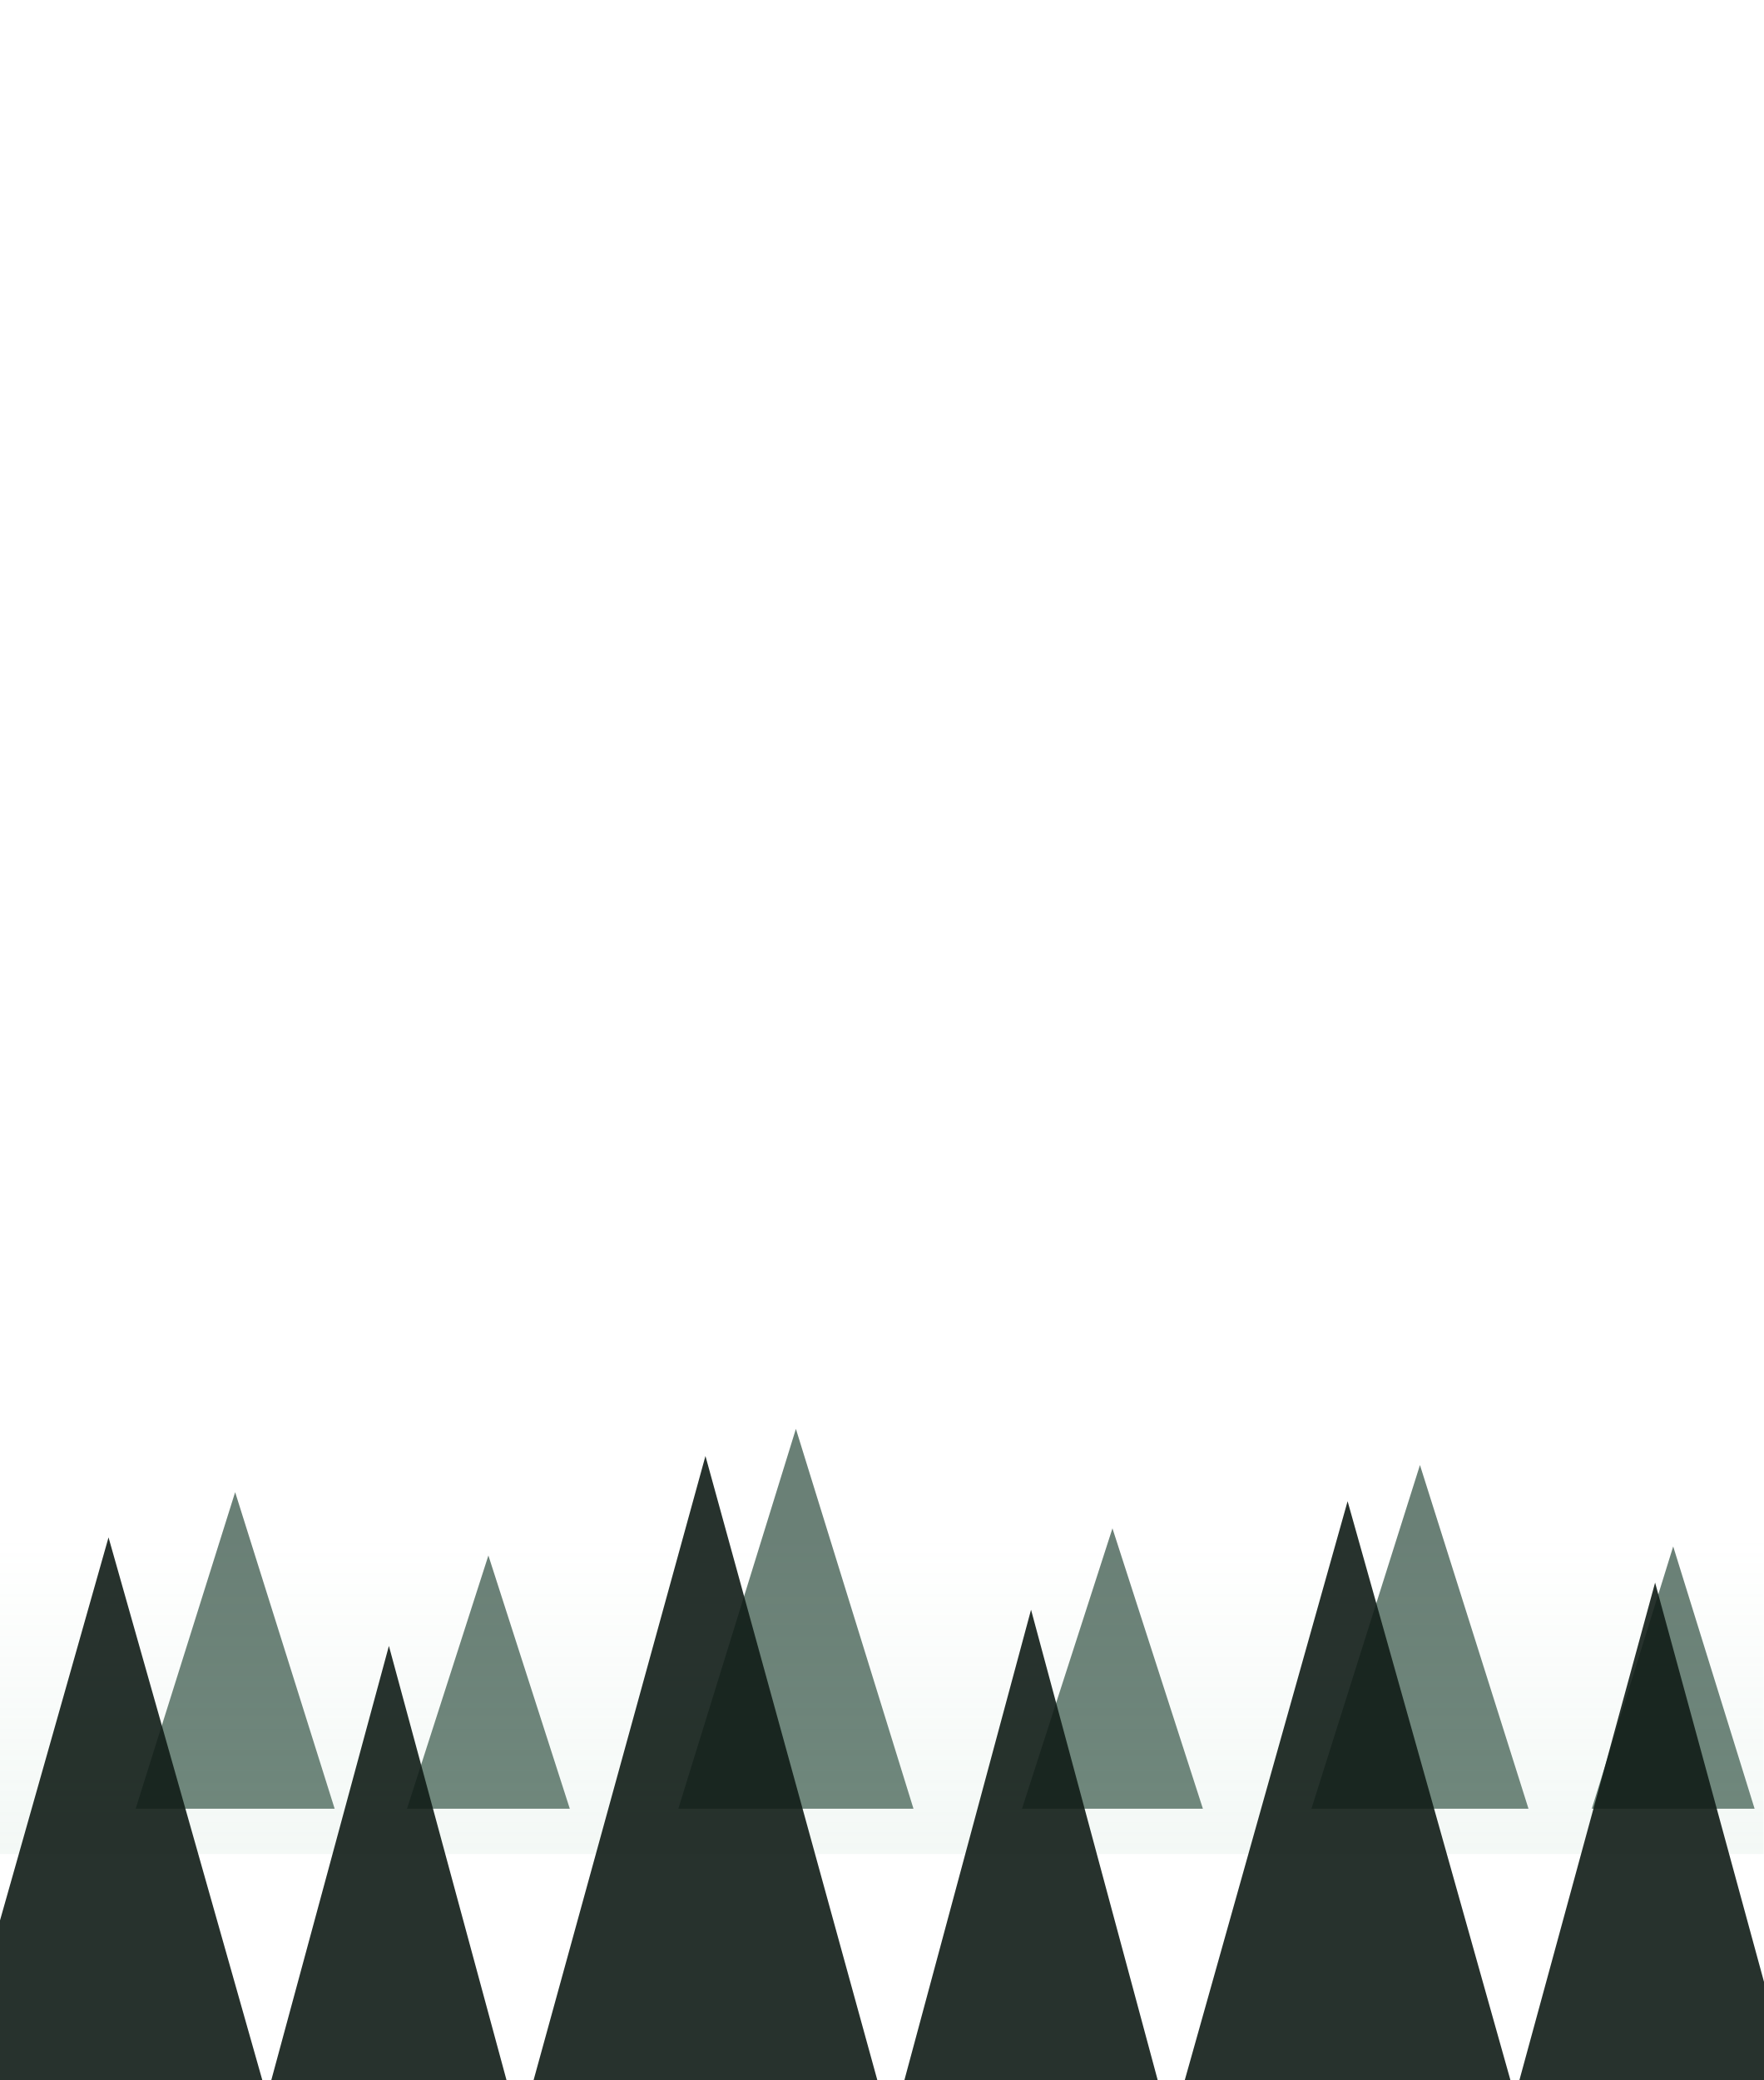
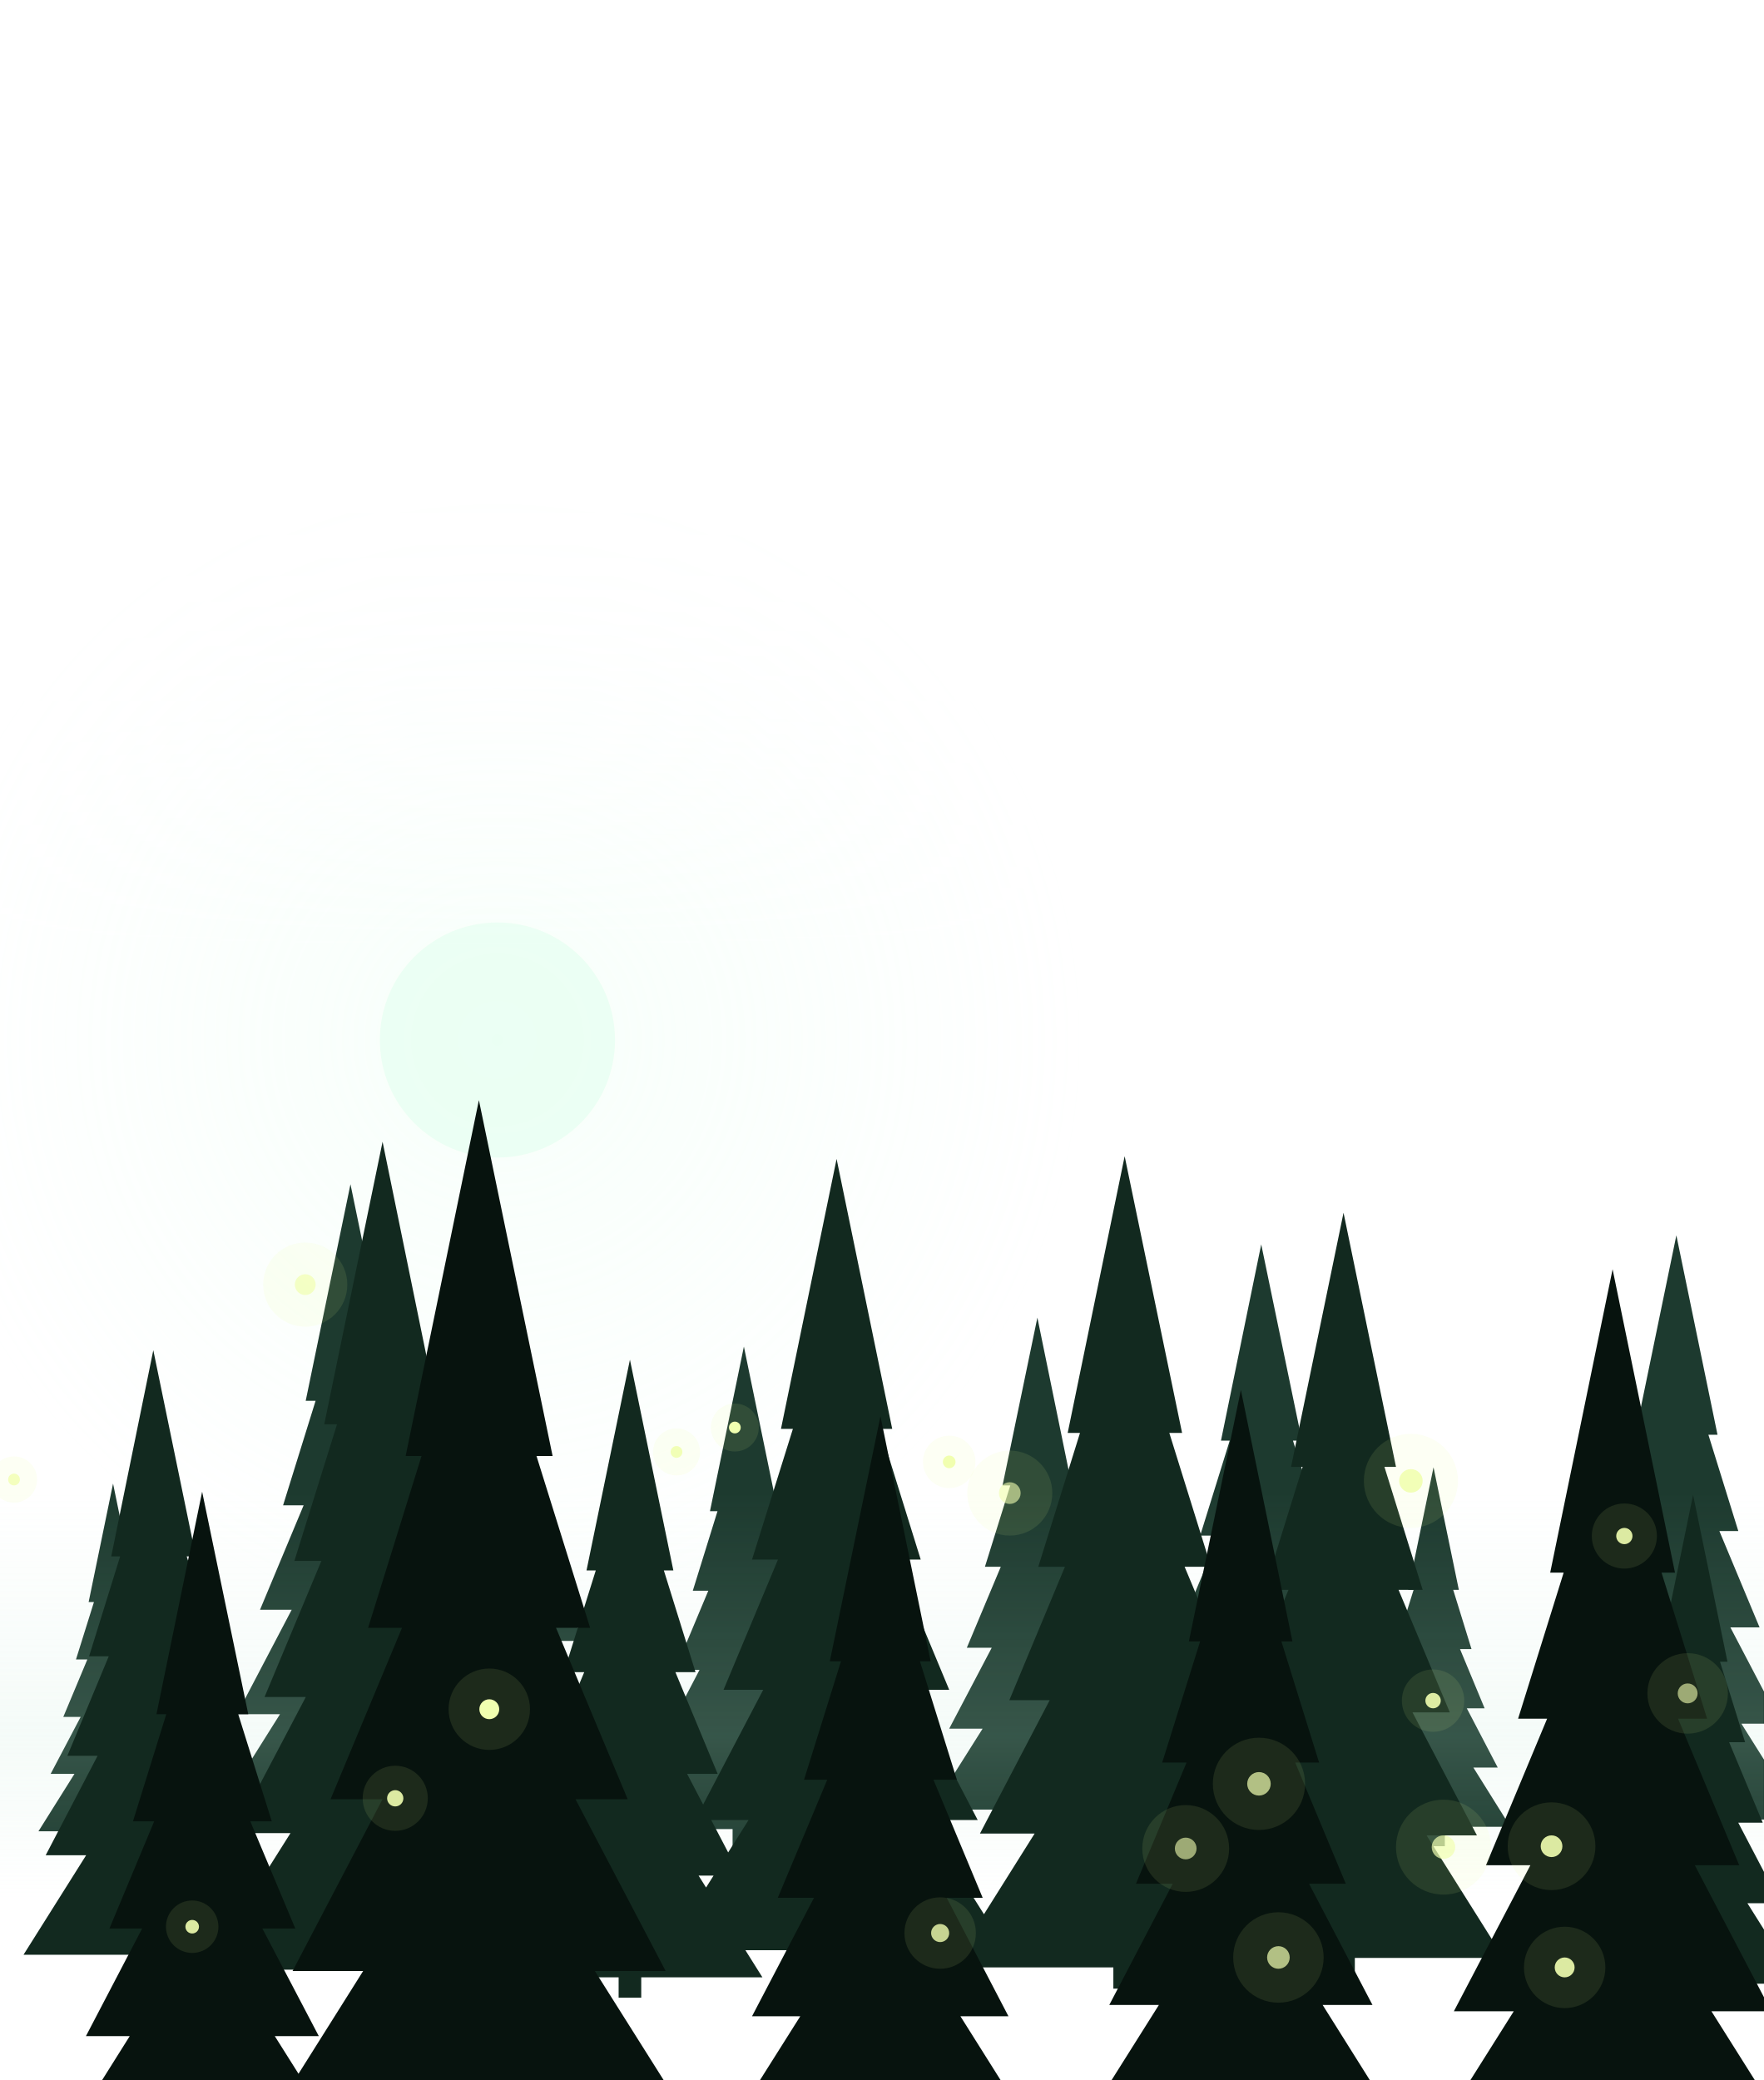
<svg xmlns="http://www.w3.org/2000/svg" viewBox="0 0 390 460">
  <defs>
-     <linearGradient id="niebla" x1="0" y1="0" x2="0" y2="1">
-       <stop offset="0" stop-color="#9cc7b0" stop-opacity="0" />
-       <stop offset="1" stop-color="#9cc7b0" stop-opacity=".12" />
+     <linearGradient id="desv" x1="0" y1="100" x2="0" y2="210" gradientUnits="userSpaceOnUse">
+       <stop offset="0" stop-color="#000" />
+       <stop offset="1" stop-color="#fff" />
    </linearGradient>
+     <mask id="desvanecer" maskUnits="userSpaceOnUse" x="-20" y="0" width="430" height="480">
+       <rect x="-20" y="0" width="430" height="480" fill="url(#desv)" />
+     </mask>
  </defs>
-   <g fill="#2b4a3c" opacity=".7">
-     <path d="M30 400l22-70 22 70z" />
-     <path d="M90 400l18-56 18 56z" />
-     <path d="M150 400l26-84 26 84z" />
-     <path d="M226 400l20-62 20 62z" />
-     <path d="M290 400l24-76 24 76z" />
-     <path d="M352 400l18-58 18 58z" />
-   </g>
-   <rect x="0" y="340" width="390" height="70" fill="url(#niebla)" />
-   <g fill="#0f1c16" opacity=".9">
-     <path d="M-10 460l34-120 34 120z" />
-     <path d="M60 460l26-96 26 96z" />
-     <path d="M118 460l38-138 38 138z" />
-     <path d="M200 460l28-104 28 104z" />
-     <path d="M262 460l36-128 36 128z" />
-     <path d="M336 460l30-110 30 110z" />
+   <g mask="url(#desvanecer)">
+     <defs>
+       <radialGradient id="g1" cx="110" cy="230" r="130" gradientUnits="userSpaceOnUse">
+         <stop offset="0" stop-color="#d9ffe9" stop-opacity=".2" />
+         <stop offset="1" stop-color="#d9ffe9" stop-opacity="0" />
+       </radialGradient>
+       <linearGradient id="g2" x1="0" y1="330" x2="0" y2="420" gradientUnits="userSpaceOnUse">
+         <stop offset="0" stop-color="#bfe8d4" stop-opacity="0" />
+         <stop offset=".6" stop-color="#bfe8d4" stop-opacity=".16" />
+         <stop offset="1" stop-color="#bfe8d4" stop-opacity="0" />
+       </linearGradient>
+     </defs>
+     <circle cx="110" cy="230" r="130" fill="url(#g1)" />
+     <circle cx="110" cy="230" r="26" fill="#e9fff2" opacity=".85" />
+     <path d="M25 328.1L30.4 354.3H19.6ZM25 340.8L33.2 367H16.8ZM25 353.4L35.9 379.7H14ZM25 366.1L38.7 392.3H11.2ZM25 378.7L41.5 405H8.5ZM22.5 399.3h5v10h-5zM77.5 261.9L87.4 309.8H67.6ZM77.5 285L92.4 332.9H62.6ZM77.5 308.1L97.5 356H57.5ZM77.5 331.2L102.6 379.1H52.4ZM77.5 354.3L107.7 402.2H47.4ZM75 396.8h5v10h-5zM111.3 279.7L120 322H102.5ZM111.3 300.1L124.5 342.5H98.1ZM111.3 320.5L129 362.9H93.6ZM111.3 341L133.4 383.3H89.1ZM111.3 361.4L137.9 403.8H84.6ZM108.8 398.3h5v10h-5zM164.5 297.8L172 334.2H157ZM164.5 315.4L175.9 351.8H153.2ZM164.5 333L179.7 369.3H149.3ZM164.5 350.5L183.6 386.9H145.5ZM164.5 368.1L187.4 404.5H141.6ZM162 398.9h5v10h-5zM185.6 298.8L192.9 334.1H178.4ZM185.6 315.8L196.6 351.1H174.6ZM185.6 332.8L200.3 368.1H170.9ZM185.6 349.8L204.1 385.1H167.2ZM185.6 366.8L207.8 402.1H163.4ZM183.1 396.5h5v10h-5zM229.4 291.4L237 328.5H221.7ZM229.4 309.3L240.9 346.5H217.8ZM229.4 327.2L244.9 364.4H213.8ZM229.4 345.2L248.8 382.3H209.9ZM229.4 363.1L252.7 400.2H206ZM226.9 394.7h5v10h-5zM278.9 275.2L287.9 318.6H270ZM278.9 296.2L292.5 339.6H265.4ZM278.9 317.1L297.1 360.5H260.8ZM278.9 338L301.6 381.4H256.2ZM278.9 359L306.2 402.3H251.6ZM276.4 396.9h5v10h-5zM317 324.5L322.6 351.6H311.4ZM317 337.5L325.4 364.7H308.5ZM317 350.6L328.3 377.8H305.6ZM317 363.7L331.2 390.9H302.8ZM317 376.8L334 404H299.9ZM314.5 398.3h5v10h-5zM370.7 273.2L379.8 317.3H361.6ZM370.7 294.5L384.4 338.6H356.9ZM370.7 315.8L389.1 359.9H352.3ZM370.7 337.1L393.8 381.2H347.6ZM370.7 358.3L398.4 402.4H342.9ZM368.2 396.9h5v10h-5z" fill="#1d3a2f" />
+     <rect x="0" y="330" width="390" height="90" fill="url(#g2)" />
+     <path d="M33.9 298.6L43.3 344.2H24.6ZM33.9 320.6L48.2 366.3H19.7ZM33.9 342.6L53 388.3H14.9ZM33.9 364.7L57.8 410.3H10.1ZM33.9 386.7L62.7 432.3H5.2ZM31.4 426.9h5v10h-5zM84.6 252.5L97.4 315H71.7ZM84.6 282.7L104 345.2H65.1ZM84.6 312.8L110.7 375.3H58.5ZM84.6 343L117.3 405.4H51.8ZM84.6 373.1L123.9 435.6H45.2ZM82.1 430.3h5v10h-5zM139.3 300.7L148.9 347.3H129.7ZM139.3 323.2L153.8 369.8H124.7ZM139.3 345.6L158.7 392.3H119.8ZM139.3 368.1L163.7 414.8H114.9ZM139.3 390.6L168.6 437.3H109.9ZM136.8 431.8h5v10h-5zM185 256.3L197.3 316H172.7ZM185 285.1L203.6 344.9H166.3ZM185 313.9L209.9 373.7H160ZM185 342.7L216.2 402.5H153.7ZM185 371.6L222.6 431.3H147.4ZM182.5 426h5v10h-5zM248.7 255.7L261.4 316.9H236.1ZM248.7 285.2L267.8 346.5H229.6ZM248.7 314.8L274.3 376H223.2ZM248.7 344.3L280.8 405.5H216.7ZM248.7 373.8L287.3 435.1H210.2ZM246.2 429.8h5v10h-5zM297.1 268.2L308.7 324.4H285.5ZM297.1 295.3L314.6 351.6H279.6ZM297.1 322.5L320.6 378.7H273.6ZM297.1 349.6L326.6 405.9H267.6ZM297.1 376.7L332.5 433H261.7ZM294.6 427.7h5v10h-5zM374.4 330.6L382 367.5H366.8ZM374.4 348.4L385.9 385.3H362.9ZM374.4 366.2L389.8 403.1H359ZM374.4 384L393.7 420.9H355.1ZM374.4 401.8L397.6 438.7H351.2ZM371.9 433.2h5v10h-5z" fill="#12291f" />
+     <path d="M44.7 329.9L54.9 379.1H34.6ZM44.7 353.6L60.1 402.8H29.4ZM44.7 377.4L65.3 426.5H24.2ZM44.7 401.1L70.5 450.3H19ZM44.7 424.8L75.7 474H13.8ZM42.2 468.6h5v10h-5zM105.9 243.3L122.2 322H89.7ZM105.9 281.2L130.5 360H81.4ZM105.9 319.2L138.8 397.9H73.1ZM105.9 357.2L147.2 435.9H64.7ZM105.9 395.2L155.5 473.9H56.4ZM103.4 468.8h5v10h-5zM194.7 313.2L205.8 367.4H183.5ZM194.7 339.4L211.6 393.6H177.8ZM194.7 365.5L217.3 419.7H172ZM194.7 391.6L223 445.9H166.3ZM194.7 417.8L228.8 472H160.5ZM192.2 466.6h5v10h-5zM274.4 307.4L285.8 363H262.9ZM274.4 334.2L291.7 389.8H257ZM274.4 361L297.6 416.6H251.2ZM274.4 387.8L303.5 443.4H245.3ZM274.4 414.6L309.3 470.2H239.4ZM271.9 464.8h5v10h-5zM356.6 280.7L370.4 347.8H342.8ZM356.6 313.1L377.5 380.1H335.7ZM356.6 345.4L384.6 412.5H328.6ZM356.6 377.8L391.7 444.8H321.5ZM356.6 410.1L398.8 477.1H314.4ZM354.1 471.9h5v10h-5z" fill="#07130e" />
+     <circle cx="262.2" cy="408.8" r="9.6" fill="#e6ff8a" opacity=".1" />
+     <circle cx="262.2" cy="408.8" r="2.4" fill="#f1ffb0" opacity="0.6" />
+     <circle cx="162.5" cy="315.7" r="5.3" fill="#e6ff8a" opacity=".1" />
+     <circle cx="162.5" cy="315.7" r="1.3" fill="#f1ffb0" opacity="1" />
+     <circle cx="316.9" cy="376.1" r="6.9" fill="#e6ff8a" opacity=".1" />
+     <circle cx="316.9" cy="376.1" r="1.7" fill="#f1ffb0" opacity="0.9" />
+     <circle cx="223.3" cy="330.2" r="9.4" fill="#e6ff8a" opacity=".1" />
+     <circle cx="223.3" cy="330.2" r="2.4" fill="#f1ffb0" opacity="0.6" />
+     <circle cx="278.4" cy="394.5" r="10.2" fill="#e6ff8a" opacity=".1" />
+     <circle cx="278.4" cy="394.5" r="2.6" fill="#f1ffb0" opacity="0.7" />
+     <circle cx="343.1" cy="408.3" r="9.7" fill="#e6ff8a" opacity=".1" />
+     <circle cx="343.1" cy="408.3" r="2.4" fill="#f1ffb0" opacity="0.9" />
+     <circle cx="373.2" cy="374.5" r="8.9" fill="#e6ff8a" opacity=".1" />
+     <circle cx="373.2" cy="374.5" r="2.2" fill="#f1ffb0" opacity="0.6" />
+     <circle cx="67.5" cy="284.1" r="9.3" fill="#e6ff8a" opacity=".1" />
+     <circle cx="67.5" cy="284.1" r="2.3" fill="#f1ffb0" opacity="0.7" />
+     <circle cx="108.2" cy="378" r="9" fill="#e6ff8a" opacity=".1" />
+     <circle cx="108.2" cy="378" r="2.2" fill="#f1ffb0" opacity="1" />
+     <circle cx="319.2" cy="408.5" r="10.5" fill="#e6ff8a" opacity=".1" />
+     <circle cx="319.2" cy="408.5" r="2.6" fill="#f1ffb0" opacity="0.7" />
+     <circle cx="149.6" cy="321.1" r="5.2" fill="#e6ff8a" opacity=".1" />
+     <circle cx="149.6" cy="321.1" r="1.3" fill="#f1ffb0" opacity="0.9" />
+     <circle cx="3.1" cy="327.2" r="5.1" fill="#e6ff8a" opacity=".1" />
+     <circle cx="3.1" cy="327.2" r="1.3" fill="#f1ffb0" opacity="0.8" />
+     <circle cx="346" cy="435.1" r="9" fill="#e6ff8a" opacity=".1" />
+     <circle cx="346" cy="435.1" r="2.2" fill="#f1ffb0" opacity="0.9" />
+     <circle cx="209.9" cy="323.3" r="5.8" fill="#e6ff8a" opacity=".1" />
+     <circle cx="209.9" cy="323.3" r="1.4" fill="#f1ffb0" opacity="1" />
+     <circle cx="282.7" cy="432.9" r="10" fill="#e6ff8a" opacity=".1" />
+     <circle cx="282.7" cy="432.9" r="2.5" fill="#f1ffb0" opacity="0.7" />
+     <circle cx="312" cy="327.5" r="10.4" fill="#e6ff8a" opacity=".1" />
+     <circle cx="312" cy="327.5" r="2.6" fill="#f1ffb0" opacity="0.9" />
+     <circle cx="359.2" cy="339.7" r="7.2" fill="#e6ff8a" opacity=".1" />
+     <circle cx="359.2" cy="339.7" r="1.8" fill="#f1ffb0" opacity="0.9" />
+     <circle cx="87.4" cy="397.7" r="7.2" fill="#e6ff8a" opacity=".1" />
+     <circle cx="87.4" cy="397.7" r="1.8" fill="#f1ffb0" opacity="0.9" />
+     <circle cx="42.5" cy="426.1" r="5.8" fill="#e6ff8a" opacity=".1" />
+     <circle cx="42.5" cy="426.1" r="1.5" fill="#f1ffb0" opacity="0.9" />
+     <circle cx="207.9" cy="427.5" r="7.9" fill="#e6ff8a" opacity=".1" />
+     <circle cx="207.9" cy="427.5" r="2" fill="#f1ffb0" opacity="0.8" />
  </g>
</svg>
